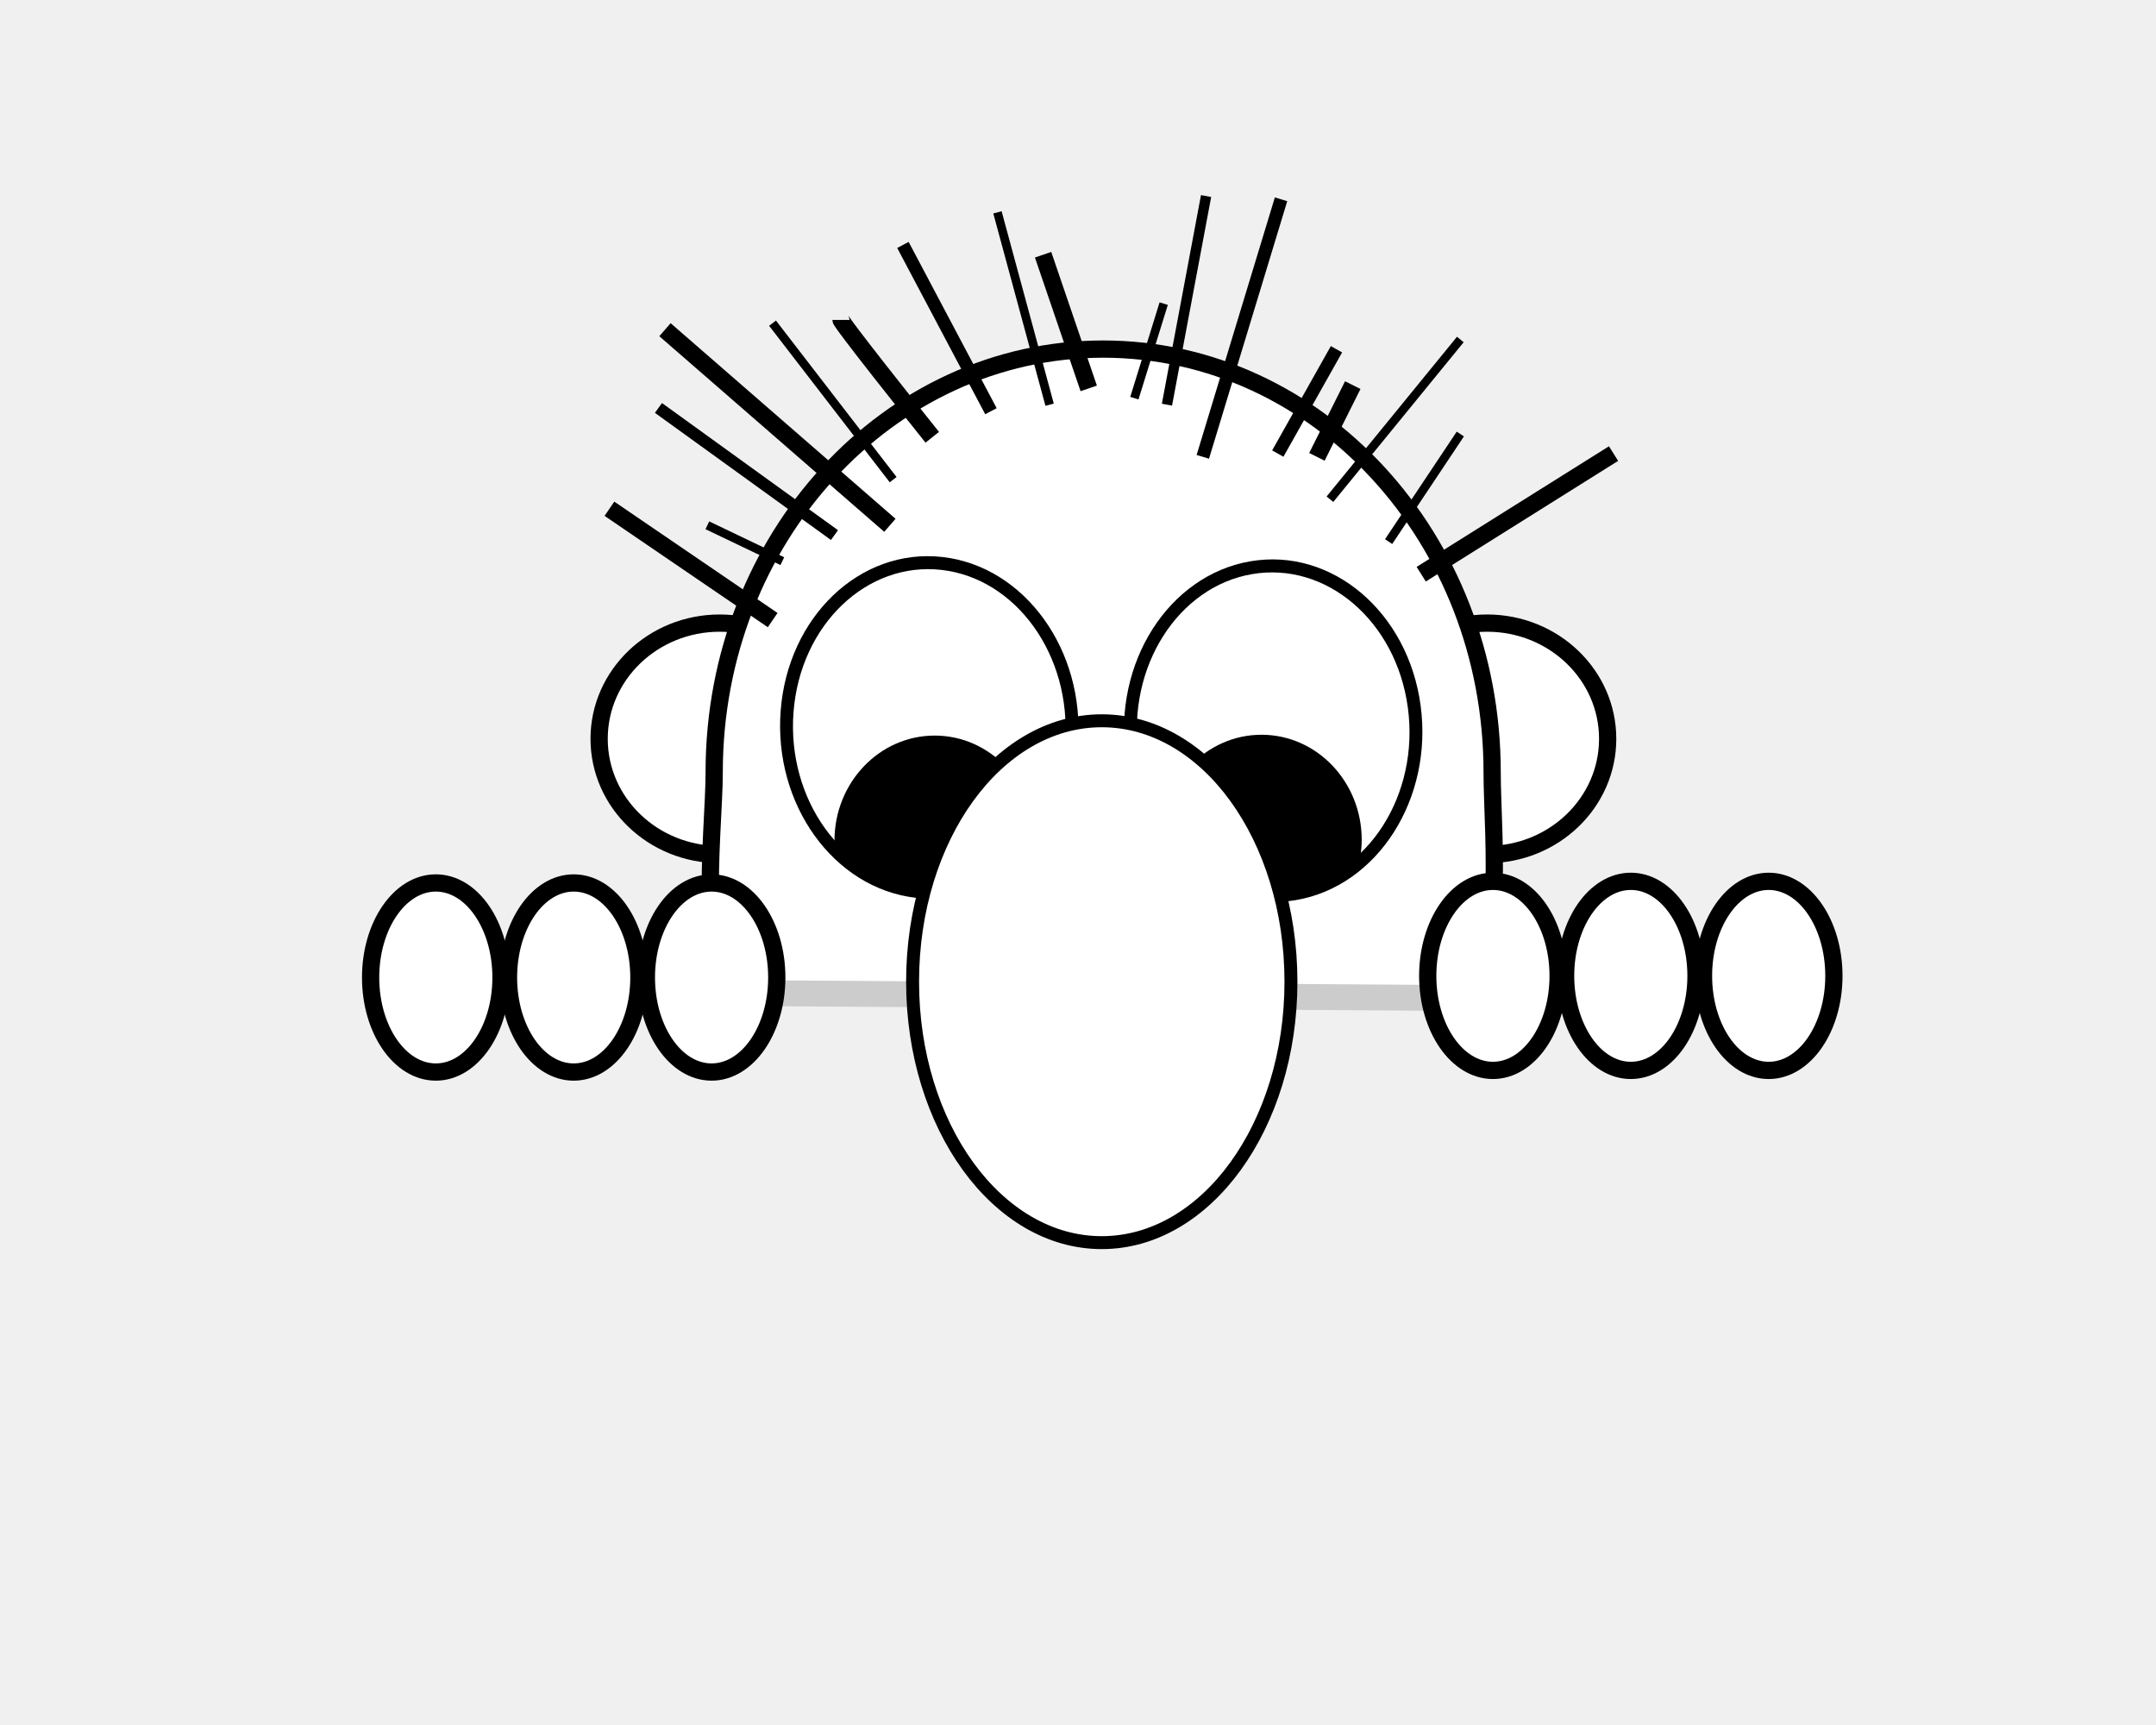
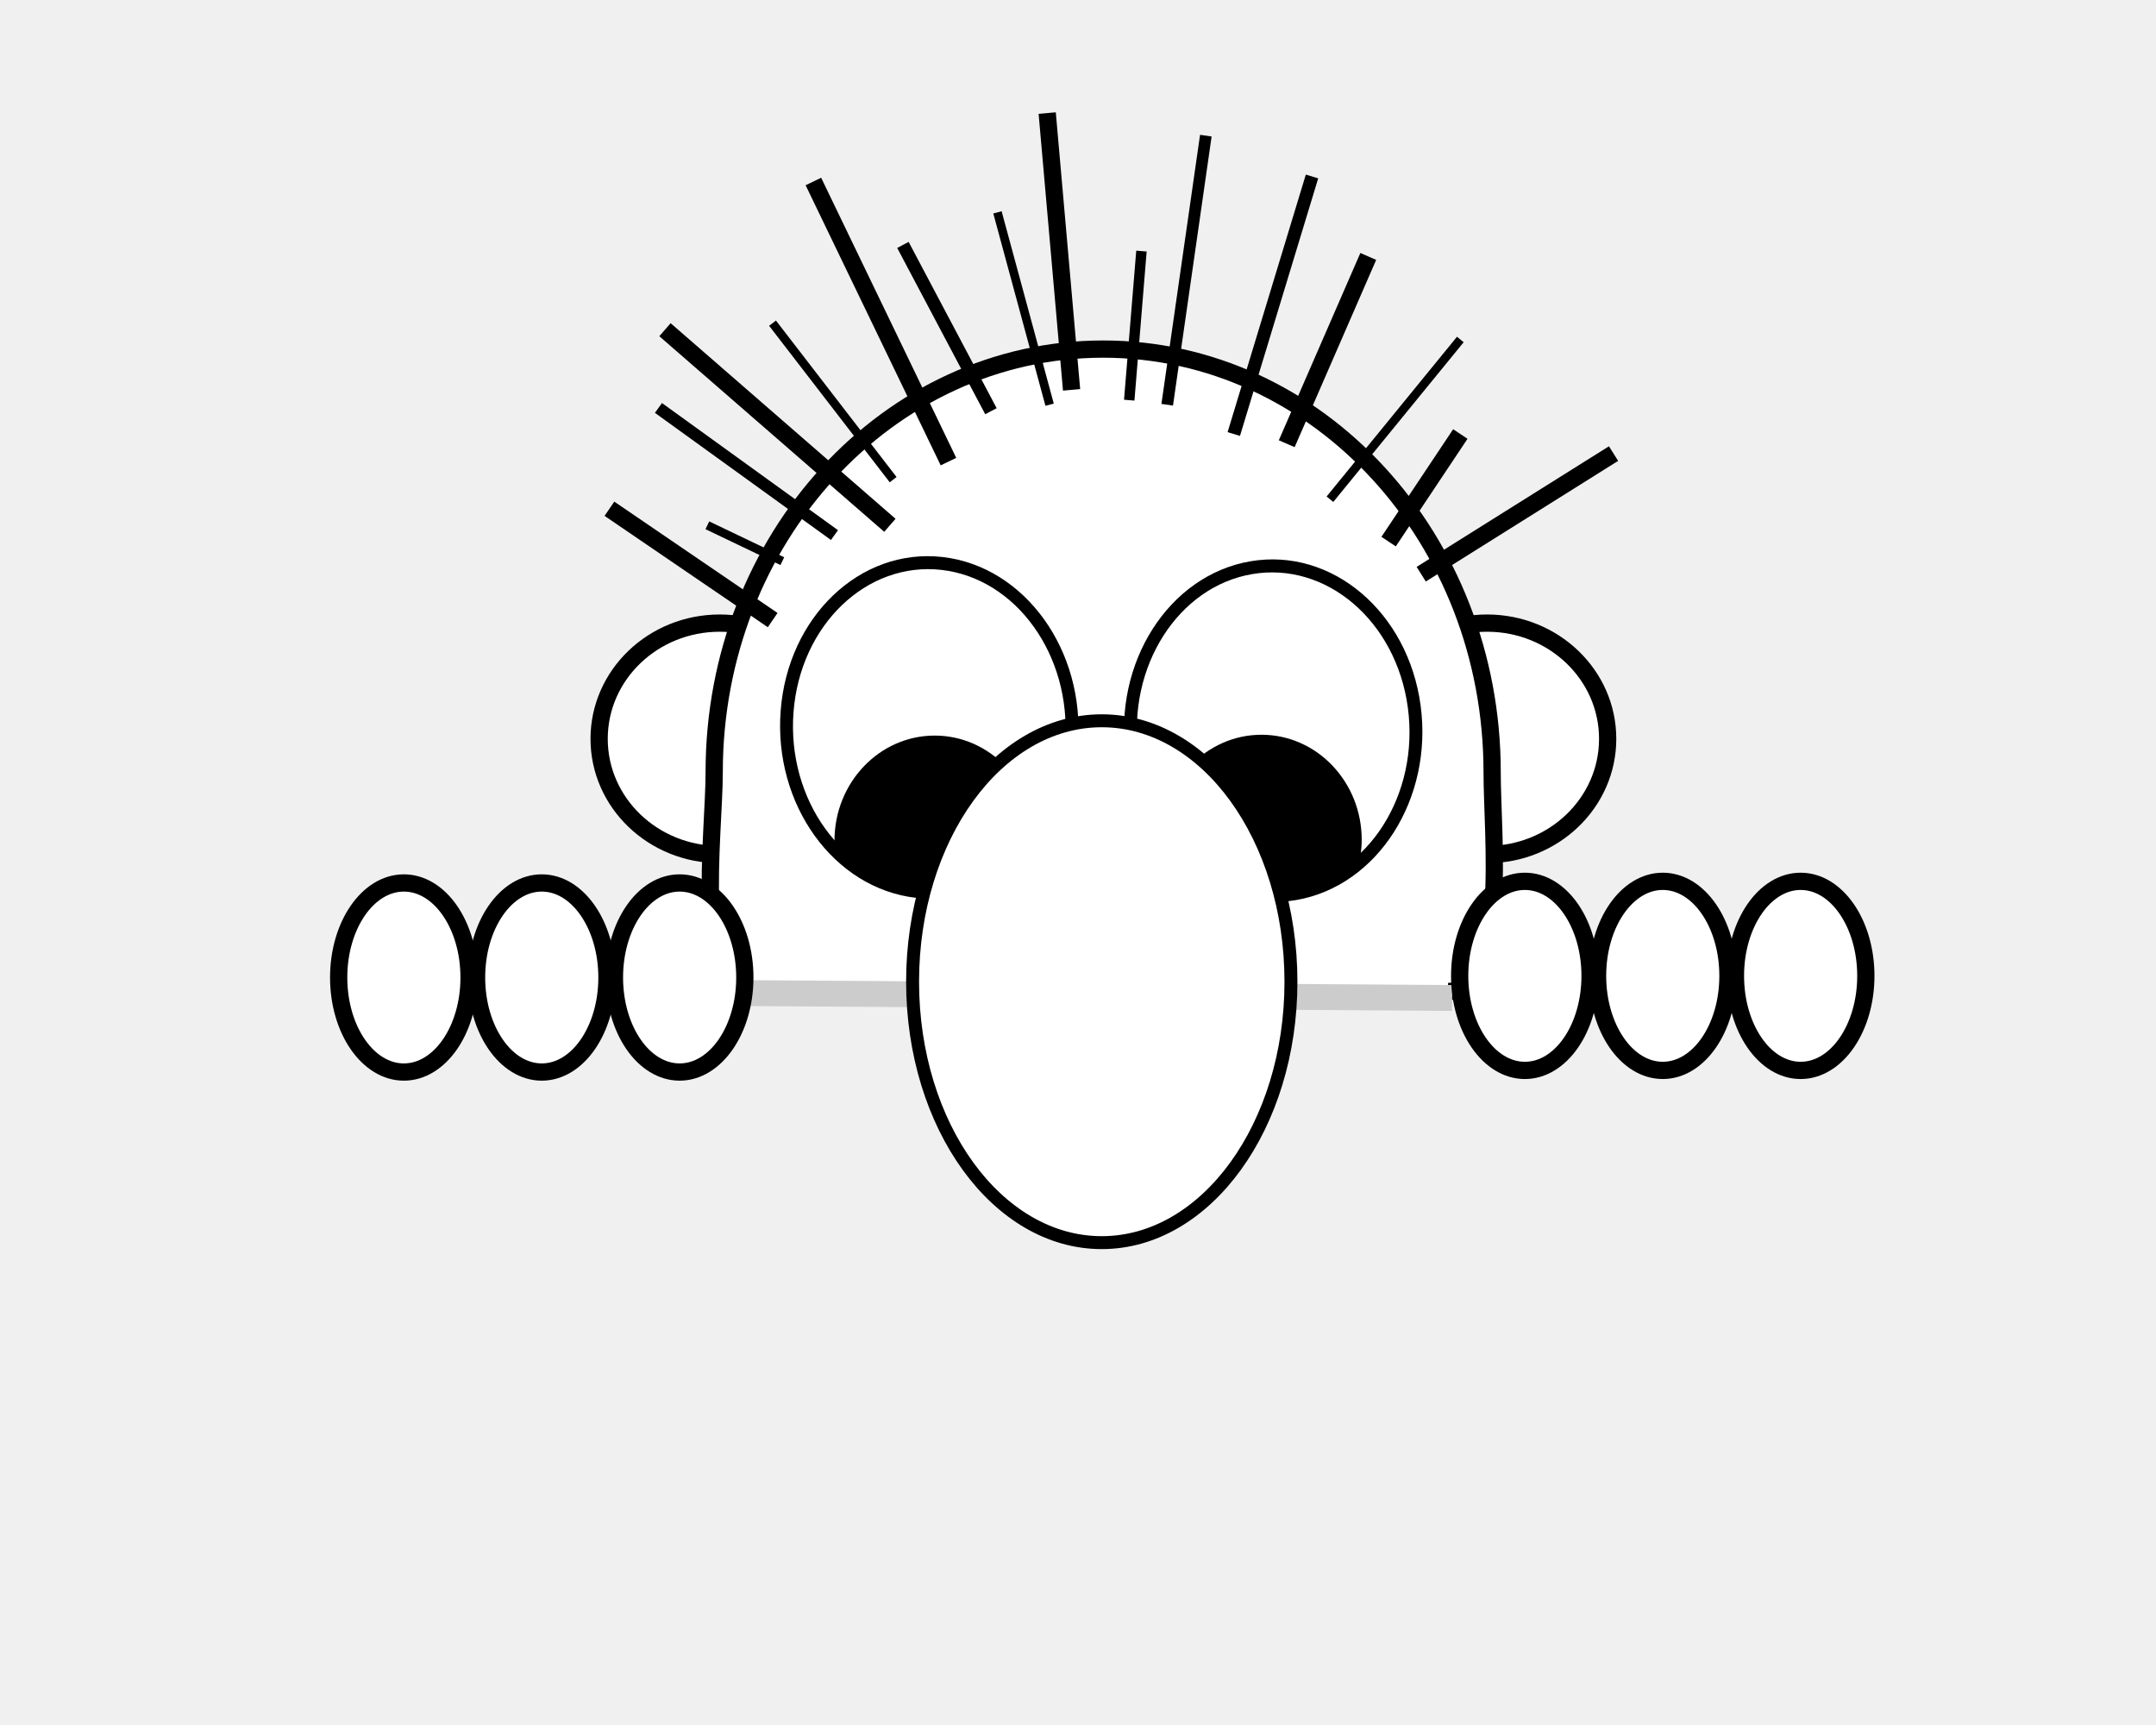
<svg xmlns="http://www.w3.org/2000/svg" width="250mm" height="200mm" viewBox="0 0 250 200" version="1.1" id="svg8">
  <defs id="defs2" />
  <g id="layer1" transform="translate(0,-97)">
    <ellipse ry="13.418" rx="13.985" cy="182.662" cx="172.433" id="ellipse4559" style="opacity:1;fill:#ffffff;fill-opacity:1;stroke:#000000;stroke-width:2;stroke-miterlimit:4;stroke-dasharray:none;stroke-opacity:1" />
    <ellipse style="opacity:1;fill:#ffffff;fill-opacity:1;stroke:#000000;stroke-width:2;stroke-miterlimit:4;stroke-dasharray:none;stroke-opacity:1" id="path4550" cx="83.457" cy="182.662" rx="13.985" ry="13.418" />
    <path style="opacity:1;fill:#ffffff;fill-opacity:1;stroke:#000000;stroke-width:2;stroke-miterlimit:4;stroke-dasharray:none;stroke-opacity:1" d="m 167.904,211.955 c 7.129,0 5.099,-18.206 5.118,-25.438 -5e-5,-27.086 -20.194,-49.043 -45.104,-49.043 -24.91,-4e-5 -45.104,21.957 -45.104,49.043 0.016,7.231 -2.585,26.005 4.543,26.005" id="path4554" />
    <ellipse style="fill:#ffffff;stroke:#000000;stroke-width:1.5;stroke-miterlimit:4;stroke-dasharray:none;stroke-opacity:1" id="ellipse4591" cx="-121.421" cy="-168.232" rx="16.593" ry="19.068" transform="matrix(-0.9937052,-0.1120265,0.07668232,-0.9970556,0,0)" />
    <ellipse transform="matrix(0.985697,-0.1685272,-0.1334317,-0.991058,0,0)" ry="19.068" rx="16.593" cy="-204.127" cx="122.143" id="ellipse4534" style="fill:#ffffff;stroke:#000000;stroke-width:1.5;stroke-miterlimit:4;stroke-dasharray:none;stroke-opacity:1" />
    <path style="fill:none;stroke:#000000;stroke-width:2;stroke-linecap:butt;stroke-linejoin:miter;stroke-miterlimit:4;stroke-dasharray:none;stroke-opacity:1" d="M 89.595,168.895 C 70.667,155.986 70.667,155.986 70.667,155.986" id="path4593" />
    <path style="fill:none;stroke:#000000;stroke-width:2;stroke-linecap:butt;stroke-linejoin:miter;stroke-miterlimit:4;stroke-dasharray:none;stroke-opacity:1" d="M 103.188,157.905 C 77.107,135.226 77.107,135.226 77.107,135.226" id="path4595" />
-     <path style="fill:none;stroke:#000000;stroke-width:2;stroke-linecap:butt;stroke-linejoin:miter;stroke-miterlimit:4;stroke-dasharray:none;stroke-opacity:1" d="M 108.101,147.699 C 97.518,134.47 97.518,134.092 97.518,134.092" id="path4597" />
    <path style="fill:none;stroke:#000000;stroke-width:1;stroke-linecap:butt;stroke-linejoin:miter;stroke-miterlimit:4;stroke-dasharray:none;stroke-opacity:1" d="m 121.708,143.92 c -6.048,-22.301 -6.048,-22.301 -6.048,-22.301" id="path4599" />
-     <path style="fill:none;stroke:#000000;stroke-width:1.5;stroke-linecap:butt;stroke-linejoin:miter;stroke-miterlimit:4;stroke-dasharray:none;stroke-opacity:1" d="m 139.473,149.967 c 9.071,-29.86 9.071,-29.86 9.071,-29.86" id="path4603" />
+     <path style="fill:none;stroke:#000000;stroke-width:1.5;stroke-linecap:butt;stroke-linejoin:miter;stroke-miterlimit:4;stroke-dasharray:none;stroke-opacity:1" d="m 143.064,147.321 c 9.071,-29.86 9.071,-29.86 9.071,-29.86" id="path4603" />
    <path style="fill:none;stroke:#000000;stroke-width:1;stroke-linecap:butt;stroke-linejoin:miter;stroke-miterlimit:4;stroke-dasharray:none;stroke-opacity:1" d="m 154.214,154.881 c 15.119,-18.521 15.119,-18.521 15.119,-18.521" id="path4605" />
    <path style="fill:none;stroke:#000000;stroke-width:2;stroke-linecap:butt;stroke-linejoin:miter;stroke-miterlimit:4;stroke-dasharray:none;stroke-opacity:1" d="m 164.798,163.574 c 22.301,-13.985 22.301,-13.985 22.301,-13.985" id="path4607" />
-     <path style="fill:none;stroke:#000000;stroke-width:1.5;stroke-linecap:butt;stroke-linejoin:miter;stroke-miterlimit:4;stroke-dasharray:none;stroke-opacity:1" d="m 148.167,149.589 c 6.804,-12.095 6.804,-12.095 6.804,-12.095" id="path4609" />
+     <path style="fill:none;stroke:#000000;stroke-width:2;stroke-linecap:butt;stroke-linejoin:miter;stroke-miterlimit:4;stroke-dasharray:none;stroke-opacity:1" d="m 149.203,148.446 c 9.455,-21.714 9.455,-21.714 9.455,-21.714" id="path4609" />
    <path style="fill:none;stroke:#000000;stroke-width:0.265px;stroke-linecap:butt;stroke-linejoin:miter;stroke-opacity:1" d="m 108.101,147.699 v 0 0" id="path4611" />
    <path style="fill:none;stroke:#000000;stroke-width:1;stroke-linecap:butt;stroke-linejoin:miter;stroke-miterlimit:4;stroke-dasharray:none;stroke-opacity:1" d="M 103.565,152.613 C 89.58,134.47 89.58,134.47 89.58,134.47" id="path4615" />
    <path style="fill:none;stroke:#000000;stroke-width:1.5;stroke-linecap:butt;stroke-linejoin:miter;stroke-miterlimit:4;stroke-dasharray:none;stroke-opacity:1" d="M 114.905,144.676 C 104.699,125.399 104.699,125.399 104.699,125.399" id="path4619" />
-     <path style="fill:none;stroke:#000000;stroke-width:1;stroke-linecap:butt;stroke-linejoin:miter;stroke-miterlimit:4;stroke-dasharray:none;stroke-opacity:1" d="m 131.536,143.164 c 3.402,-10.961 3.402,-10.961 3.402,-10.961" id="path4621" />
-     <path style="fill:none;stroke:#000000;stroke-width:2;stroke-linecap:butt;stroke-linejoin:miter;stroke-miterlimit:4;stroke-dasharray:none;stroke-opacity:1" d="m 152.702,149.967 c 4.158,-8.315 4.158,-8.315 4.158,-8.315" id="path4623" />
-     <path style="fill:none;stroke:#000000;stroke-width:1;stroke-linecap:butt;stroke-linejoin:miter;stroke-miterlimit:4;stroke-dasharray:none;stroke-opacity:1" d="m 161.018,159.795 c 8.315,-12.473 8.315,-12.473 8.315,-12.473" id="path4627" />
-     <path style="fill:none;stroke:#000000;stroke-width:2;stroke-linecap:butt;stroke-linejoin:miter;stroke-miterlimit:4;stroke-dasharray:none;stroke-opacity:1" d="m 126.244,142.03 c -5.292,-15.497 -5.292,-15.497 -5.292,-15.497" id="path4629" />
-     <path style="fill:none;stroke:#000000;stroke-width:1.2;stroke-linecap:butt;stroke-linejoin:miter;stroke-miterlimit:4;stroke-dasharray:none;stroke-opacity:1" d="m 135.315,143.92 c 4.536,-24.19 4.536,-24.19 4.536,-24.19" id="path4631" />
+     <path style="fill:none;stroke:#000000;stroke-width:1.21;stroke-linecap:butt;stroke-linejoin:miter;stroke-miterlimit:4;stroke-dasharray:none;stroke-opacity:1" d="m 130.941,143.396 c 1.416,-17.285 1.416,-17.285 1.416,-17.285" id="path4621" />
+     <path style="fill:none;stroke:#000000;stroke-width:2;stroke-linecap:butt;stroke-linejoin:miter;stroke-miterlimit:4;stroke-dasharray:none;stroke-opacity:1" d="m 161.018,159.795 c 8.315,-12.473 8.315,-12.473 8.315,-12.473" id="path4627" />
+     <path style="fill:none;stroke:#000000;stroke-width:2;stroke-linecap:butt;stroke-linejoin:miter;stroke-miterlimit:4;stroke-dasharray:none;stroke-opacity:1" d="m 124.255,142.2 c -2.826,-32.09 -2.826,-32.09 -2.826,-32.09" id="path4629" />
+     <path style="fill:none;stroke:#000000;stroke-width:1.354;stroke-linecap:butt;stroke-linejoin:miter;stroke-miterlimit:4;stroke-dasharray:none;stroke-opacity:1" d="m 135.344,143.929 c 4.479,-31.201 4.479,-31.201 4.479,-31.201" id="path4631" />
    <path style="fill:none;stroke:#000000;stroke-width:1;stroke-linecap:butt;stroke-linejoin:miter;stroke-miterlimit:4;stroke-dasharray:none;stroke-opacity:1" d="m 90.714,162.062 c -8.693,-4.158 -8.693,-4.158 -8.693,-4.158" id="path4635" />
    <path style="fill:none;stroke:#000000;stroke-width:1.4;stroke-linecap:butt;stroke-linejoin:miter;stroke-miterlimit:4;stroke-dasharray:none;stroke-opacity:1" d="M 96.762,159.039 C 76.351,144.298 76.351,144.298 76.351,144.298" id="path4637" />
    <path style="fill:none;stroke:#cccccc;stroke-width:3;stroke-linecap:butt;stroke-linejoin:miter;stroke-opacity:1;stroke-miterlimit:4;stroke-dasharray:none" d="m 86.935,212.144 c 81.454,0.567 81.454,0.567 81.454,0.567" id="path5290" />
-     <ellipse ry="10.961" rx="7.56" cy="210.144" cx="189.101" id="ellipse4567" style="opacity:1;fill:#ffffff;fill-opacity:1;stroke:#000000;stroke-width:2;stroke-miterlimit:4;stroke-dasharray:none;stroke-opacity:1" />
-     <ellipse style="opacity:1;fill:#ffffff;fill-opacity:1;stroke:#000000;stroke-width:2;stroke-miterlimit:4;stroke-dasharray:none;stroke-opacity:1" id="ellipse4569" cx="205.09" cy="210.144" rx="7.56" ry="10.961" />
-     <ellipse ry="10.961" rx="7.56" cy="210.144" cx="173.113" id="ellipse4571" style="opacity:1;fill:#ffffff;fill-opacity:1;stroke:#000000;stroke-width:2;stroke-miterlimit:4;stroke-dasharray:none;stroke-opacity:1" />
-     <ellipse style="opacity:1;fill:#ffffff;fill-opacity:1;stroke:#000000;stroke-width:2;stroke-miterlimit:4;stroke-dasharray:none;stroke-opacity:1" id="path4561" cx="66.524" cy="210.333" rx="7.56" ry="10.961" />
-     <ellipse ry="10.961" rx="7.56" cy="210.333" cx="82.512" id="ellipse4563" style="opacity:1;fill:#ffffff;fill-opacity:1;stroke:#000000;stroke-width:2;stroke-miterlimit:4;stroke-dasharray:none;stroke-opacity:1" />
-     <ellipse style="opacity:1;fill:#ffffff;fill-opacity:1;stroke:#000000;stroke-width:2;stroke-miterlimit:4;stroke-dasharray:none;stroke-opacity:1" id="ellipse4565" cx="50.535" cy="210.333" rx="7.56" ry="10.961" />
+     <ellipse ry="10.961" rx="7.56" cy="210.144" cx="192.806" id="ellipse4567" style="opacity:1;fill:#ffffff;fill-opacity:1;stroke:#000000;stroke-width:2;stroke-miterlimit:4;stroke-dasharray:none;stroke-opacity:1" />
+     <ellipse style="opacity:1;fill:#ffffff;fill-opacity:1;stroke:#000000;stroke-width:2;stroke-miterlimit:4;stroke-dasharray:none;stroke-opacity:1" id="ellipse4569" cx="208.794" cy="210.144" rx="7.56" ry="10.961" />
+     <ellipse ry="10.961" rx="7.56" cy="210.144" cx="176.817" id="ellipse4571" style="opacity:1;fill:#ffffff;fill-opacity:1;stroke:#000000;stroke-width:2;stroke-miterlimit:4;stroke-dasharray:none;stroke-opacity:1" />
+     <ellipse style="opacity:1;fill:#ffffff;fill-opacity:1;stroke:#000000;stroke-width:2;stroke-miterlimit:4;stroke-dasharray:none;stroke-opacity:1" id="path4561" cx="62.82" cy="210.333" rx="7.56" ry="10.961" />
+     <ellipse ry="10.961" rx="7.56" cy="210.333" cx="78.808" id="ellipse4563" style="opacity:1;fill:#ffffff;fill-opacity:1;stroke:#000000;stroke-width:2;stroke-miterlimit:4;stroke-dasharray:none;stroke-opacity:1" />
+     <ellipse style="opacity:1;fill:#ffffff;fill-opacity:1;stroke:#000000;stroke-width:2;stroke-miterlimit:4;stroke-dasharray:none;stroke-opacity:1" id="ellipse4565" cx="46.831" cy="210.333" rx="7.56" ry="10.961" />
    <path style="fill:#000000;fill-opacity:1;stroke:none;stroke-width:3;stroke-miterlimit:4;stroke-dasharray:none;stroke-opacity:1" d="m 108.385,182.284 a 11.623,12.19 0 0 0 -11.623,12.189 11.623,12.19 0 0 0 0.013,0.406 19.105,16.551 85.908 0 0 11.194,6.081 19.105,16.551 85.908 0 0 11.905,-4.749 11.623,12.19 0 0 0 0.133,-1.738 11.623,12.19 0 0 0 -11.623,-12.189 z" id="path5292" />
    <path style="fill:#000000;fill-opacity:1;stroke:none;stroke-width:3;stroke-miterlimit:4;stroke-dasharray:none;stroke-opacity:1" d="m 146.277,182.188 a 11.623,12.19 0 0 0 -11.623,12.189 11.623,12.19 0 0 0 0.013,0.406 19.105,16.551 85.908 0 0 11.194,6.081 19.105,16.551 85.908 0 0 11.905,-4.749 11.623,12.19 0 0 0 0.133,-1.738 11.623,12.19 0 0 0 -11.623,-12.189 z" id="path5292-4" />
    <ellipse style="fill:#ffffff;fill-opacity:1;stroke:#000000;stroke-width:1.5;stroke-miterlimit:4;stroke-dasharray:none;stroke-opacity:1" id="path4536" cx="127.756" cy="210.821" rx="21.937" ry="30.253" />
+     <path style="fill:none;stroke:#000000;stroke-width:2;stroke-linecap:butt;stroke-linejoin:miter;stroke-miterlimit:4;stroke-dasharray:none;stroke-opacity:1" d="M 109.979,150.52 C 94.317,118.043 94.317,118.043 94.317,118.043" id="path4619-5" />
  </g>
</svg>
